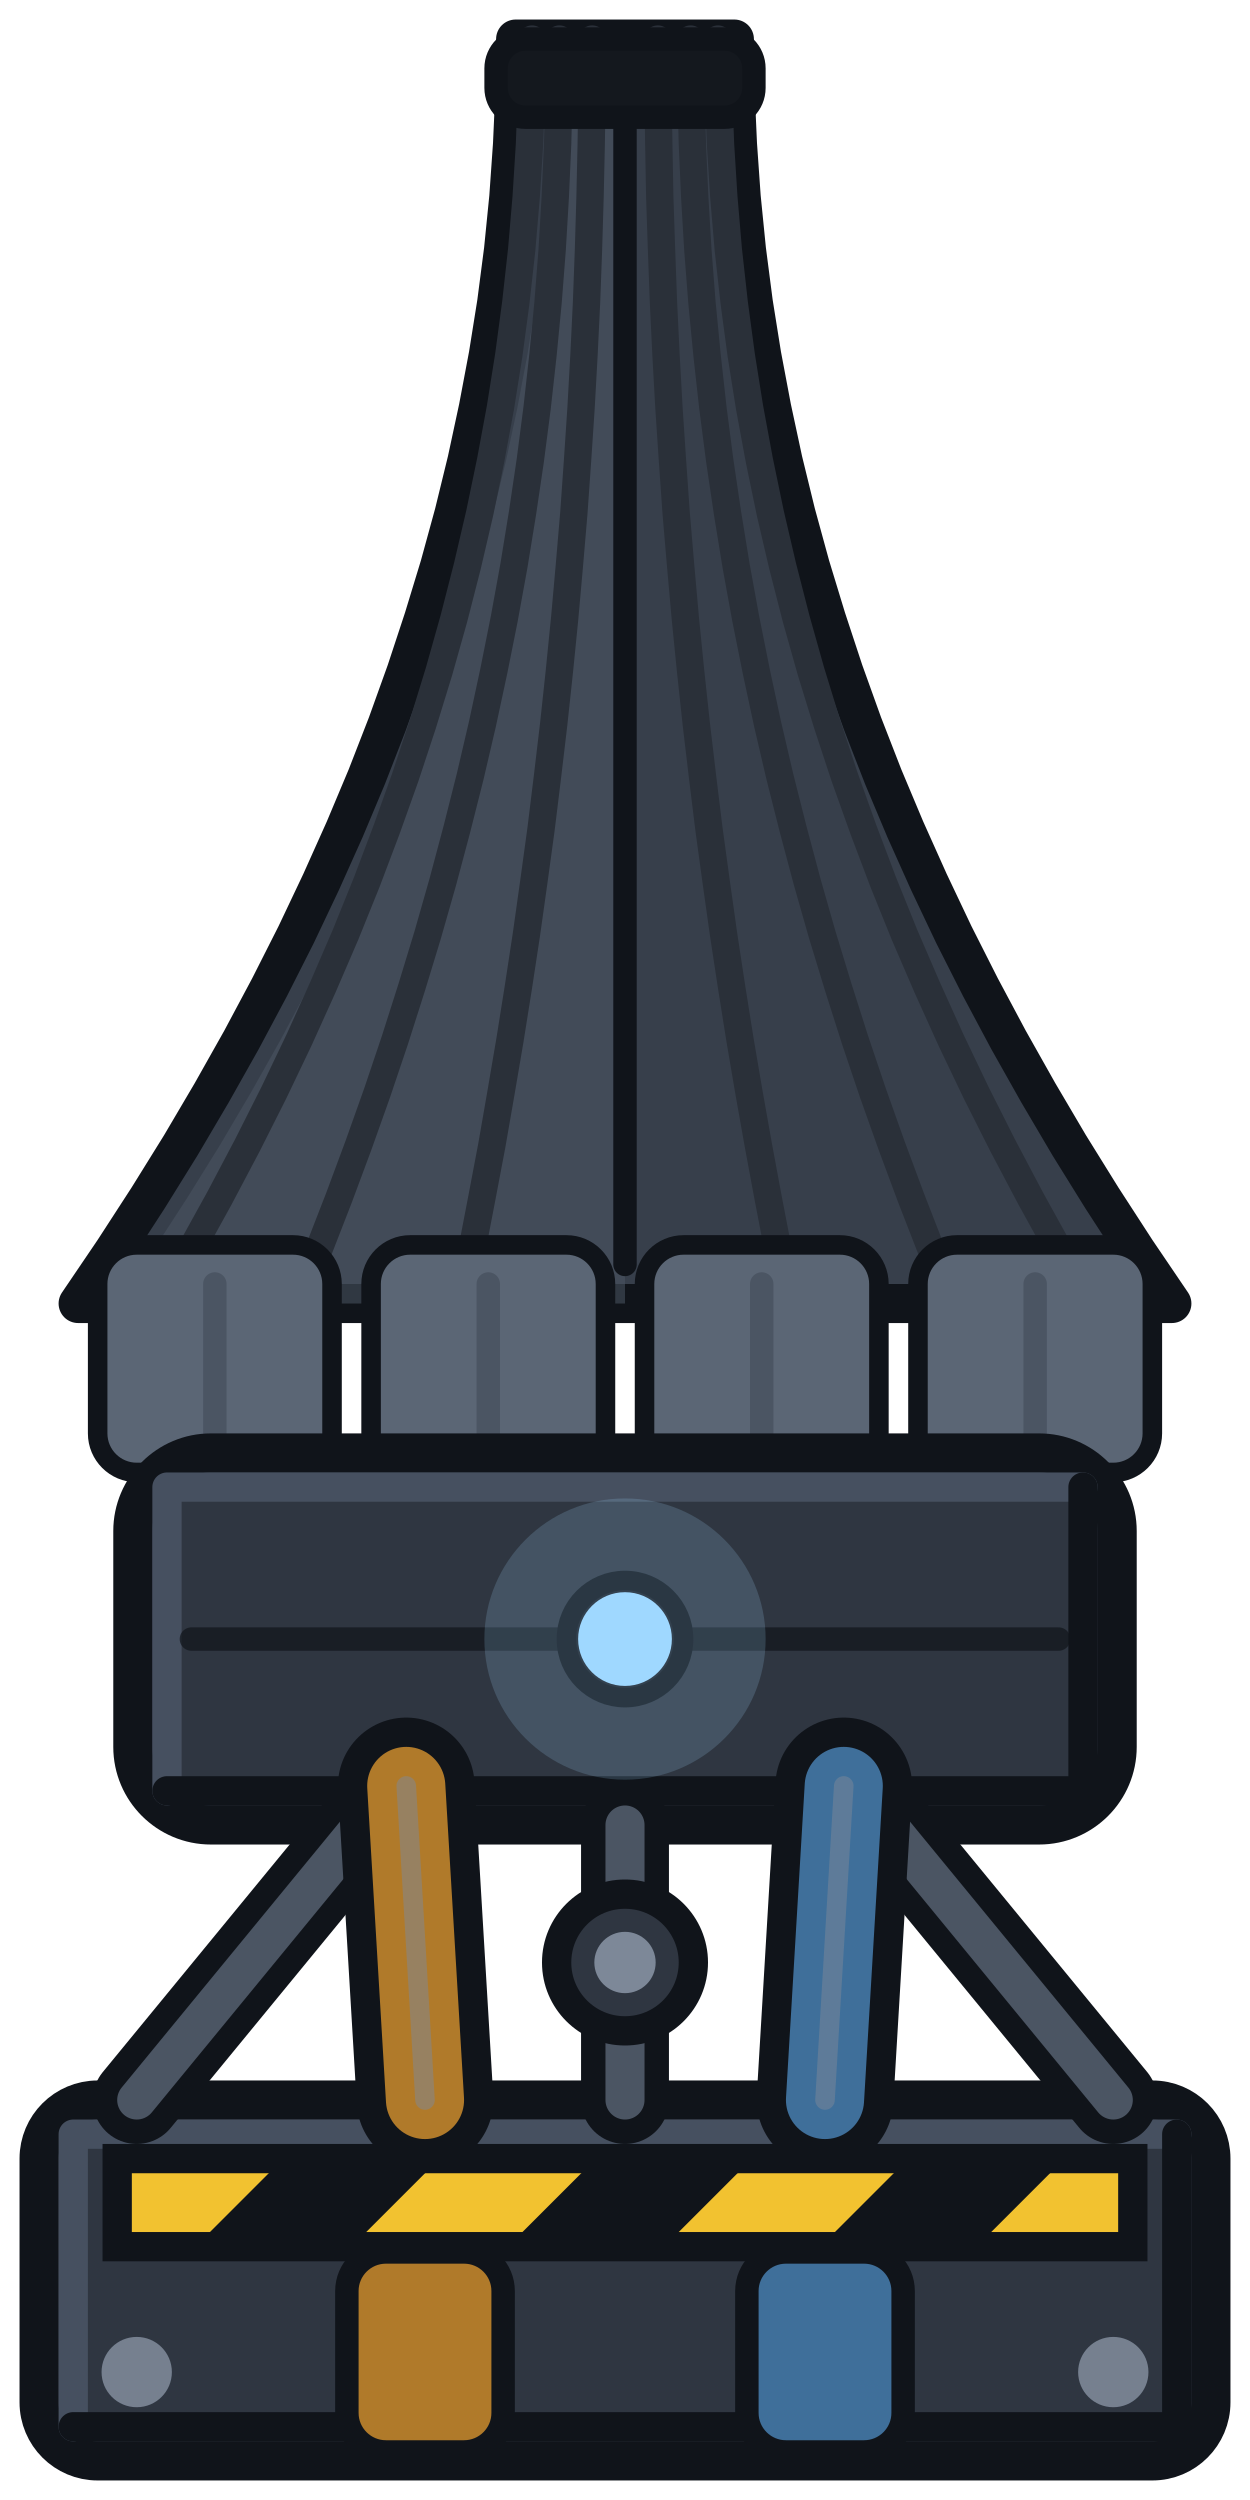
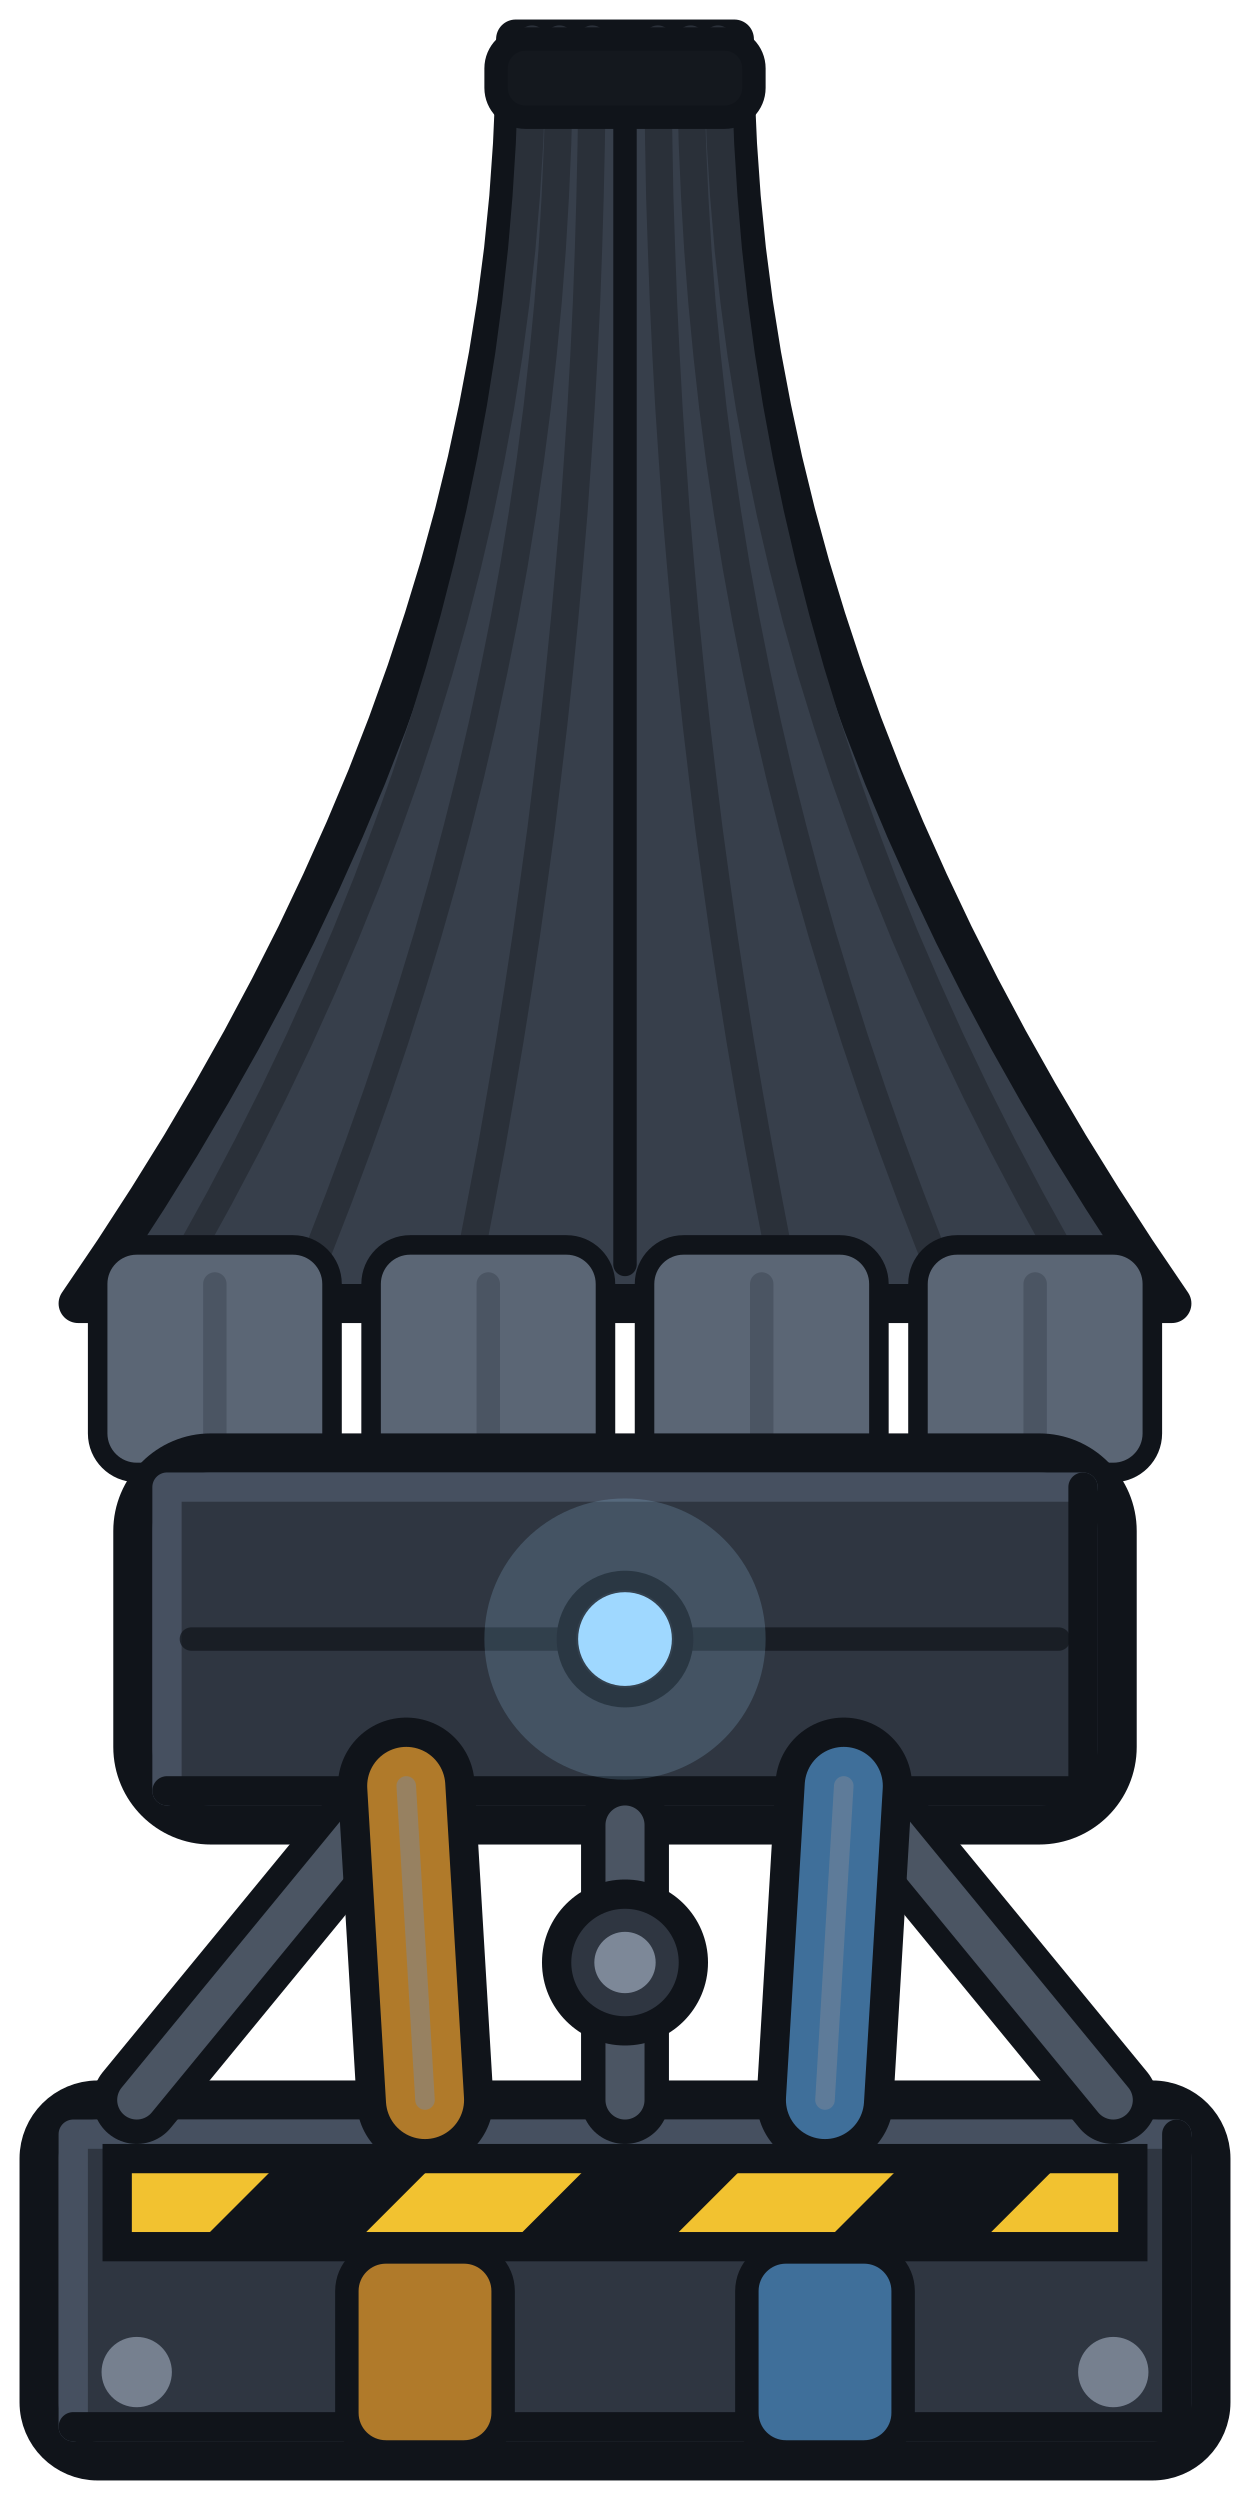
<svg xmlns="http://www.w3.org/2000/svg" width="64" height="128" viewBox="0 0 64 128">
  <defs>
    <radialGradient id="aster_lyra_aerospike_s_throat">
      <stop offset="0" stop-color="#ffffff" stop-opacity="0.95" />
      <stop offset="0.35" stop-color="#9fd8ff" stop-opacity="0.9" />
      <stop offset="1" stop-color="#9fd8ff" stop-opacity="0" />
    </radialGradient>
  </defs>
  <g id="base">
    <rect x="2" y="107.52" width="60" height="18.48" rx="3" fill="#2f3641" stroke="#10141a" stroke-width="2" />
    <path d="M3.75,124.25 L3.75,109.27 L60.25,109.27" fill="none" stroke="#465060" stroke-width="1.5" stroke-linejoin="round" stroke-linecap="round" />
    <path d="M60.25,109.27 L60.25,124.25 L3.75,124.25" fill="none" stroke="#10141a" stroke-width="1.5" stroke-linejoin="round" stroke-linecap="round" />
    <clipPath id="hz_spike_s_6_110">
      <rect x="6" y="110.52" width="52" height="4.51" />
    </clipPath>
    <rect x="6" y="110.52" width="52" height="4.51" fill="#f2c230" />
    <g clip-path="url(#hz_spike_s_6_110)">
      <polygon points="-6,115.03 2,115.03 6.51,110.52 -1.49,110.52" fill="#10141a" />
      <polygon points="10,115.03 18,115.03 22.51,110.52 14.51,110.52" fill="#10141a" />
      <polygon points="26,115.03 34,115.03 38.51,110.52 30.51,110.52" fill="#10141a" />
      <polygon points="42,115.03 50,115.03 54.51,110.52 46.51,110.52" fill="#10141a" />
      <polygon points="58,115.03 66,115.03 70.51,110.52 62.51,110.52" fill="#10141a" />
    </g>
    <rect x="6" y="110.52" width="52" height="4.51" fill="none" stroke="#10141a" stroke-width="1.5" />
    <circle cx="7" cy="121.45" r="1.8" fill="#7d8898" opacity="0.9" />
    <circle cx="57" cy="121.45" r="1.8" fill="#7d8898" opacity="0.9" />
    <rect x="17.76" y="115.3" width="8" height="10.24" rx="2" fill="#b07a2a" stroke="#10141a" stroke-width="1.2" />
    <rect x="38.24" y="115.3" width="8" height="10.24" rx="2" fill="#3f6f9a" stroke="#10141a" stroke-width="1.2" />
    <path d="M60,66.74 L58.17,64.04 L56.42,61.34 L54.75,58.65 L53.16,55.95 L51.64,53.25 L50.2,50.55 L48.84,47.86 L47.56,45.16 L46.35,42.46 L45.22,39.77 L44.17,37.07 L43.2,34.37 L42.31,31.67 L41.49,28.98 L40.75,26.28 L40.09,23.58 L39.51,20.88 L39,18.18 L38.57,15.49 L38.22,12.79 L37.95,10.09 L37.76,7.39 L37.64,4.7 L37.6,2 L26.4,2 L26.36,4.7 L26.24,7.39 L26.05,10.09 L25.78,12.79 L25.43,15.49 L25,18.18 L24.49,20.88 L23.91,23.58 L23.25,26.28 L22.51,28.98 L21.69,31.67 L20.8,34.37 L19.83,37.07 L18.78,39.77 L17.65,42.46 L16.44,45.16 L15.16,47.86 L13.8,50.55 L12.36,53.25 L10.84,55.95 L9.25,58.65 L7.58,61.34 L5.83,64.04 L4,66.74 Z" fill="#373f4b" stroke="#10141a" stroke-width="2" stroke-linejoin="round" stroke-linecap="round" />
-     <path d="M6,66.74 L7.83,64.04 L9.58,61.34 L11.25,58.65 L12.84,55.95 L14.36,53.25 L15.8,50.55 L17.16,47.86 L18.44,45.16 L19.65,42.46 L20.78,39.77 L21.83,37.07 L22.8,34.37 L23.69,31.67 L24.51,28.98 L25.25,26.28 L25.91,23.58 L26.49,20.88 L27,18.18 L27.43,15.49 L27.78,12.79 L28.05,10.09 L28.24,7.39 L28.36,4.7 L28.4,2 L32,2 L32,66.74 Z" fill="#4b5563" opacity="0.55" />
    <line x1="32" y1="64.74" x2="32" y2="3" stroke="#10141a" stroke-width="1.2" stroke-linecap="round" />
    <path d="M23.6,66.74 L24.15,64.04 L24.67,61.34 L25.18,58.65 L25.65,55.95 L26.11,53.25 L26.54,50.55 L26.95,47.86 L27.33,45.16 L27.7,42.46 L28.03,39.77 L28.35,37.07 L28.64,34.37 L28.91,31.67 L29.15,28.98 L29.38,26.28 L29.57,23.58 L29.75,20.88 L29.9,18.18 L30.03,15.49 L30.13,12.79 L30.21,10.09 L30.27,7.39 L30.31,4.7 L30.32,2" fill="none" stroke="#2a3039" stroke-width="1.4" stroke-linejoin="round" stroke-linecap="round" />
    <path d="M40.4,66.74 L39.85,64.04 L39.33,61.34 L38.83,58.65 L38.35,55.95 L37.89,53.25 L37.46,50.55 L37.05,47.86 L36.67,45.16 L36.3,42.46 L35.97,39.77 L35.65,37.07 L35.36,34.37 L35.09,31.67 L34.85,28.98 L34.62,26.28 L34.43,23.58 L34.25,20.88 L34.1,18.18 L33.97,15.49 L33.87,12.79 L33.78,10.09 L33.73,7.39 L33.69,4.7 L33.68,2" fill="none" stroke="#2a3039" stroke-width="1.4" stroke-linejoin="round" stroke-linecap="round" />
    <path d="M15.2,66.74 L16.3,64.04 L17.35,61.34 L18.35,58.65 L19.31,55.95 L20.22,53.25 L21.08,50.55 L21.9,47.86 L22.67,45.16 L23.39,42.46 L24.07,39.77 L24.7,37.07 L25.28,34.37 L25.82,31.67 L26.31,28.98 L26.75,26.28 L27.15,23.58 L27.5,20.88 L27.8,18.18 L28.06,15.49 L28.27,12.79 L28.43,10.09 L28.55,7.39 L28.62,4.7 L28.64,2" fill="none" stroke="#2a3039" stroke-width="1.4" stroke-linejoin="round" stroke-linecap="round" />
    <path d="M48.8,66.74 L47.7,64.04 L46.65,61.34 L45.65,58.65 L44.69,55.95 L43.78,53.25 L42.92,50.55 L42.1,47.86 L41.33,45.16 L40.61,42.46 L39.93,39.77 L39.3,37.07 L38.72,34.37 L38.18,31.67 L37.69,28.98 L37.25,26.28 L36.85,23.58 L36.5,20.88 L36.2,18.18 L35.94,15.49 L35.73,12.79 L35.57,10.09 L35.45,7.39 L35.38,4.7 L35.36,2" fill="none" stroke="#2a3039" stroke-width="1.4" stroke-linejoin="round" stroke-linecap="round" />
    <path d="M8.2,66.74 L9.75,64.04 L11.24,61.34 L12.66,58.65 L14.02,55.95 L15.31,53.25 L16.53,50.55 L17.69,47.86 L18.78,45.16 L19.8,42.46 L20.76,39.77 L21.65,37.07 L22.48,34.37 L23.24,31.67 L23.93,28.98 L24.56,26.28 L25.12,23.58 L25.62,20.88 L26.05,18.18 L26.41,15.49 L26.71,12.79 L26.94,10.09 L27.11,7.39 L27.21,4.7 L27.24,2" fill="none" stroke="#2a3039" stroke-width="1.4" stroke-linejoin="round" stroke-linecap="round" />
    <path d="M55.8,66.74 L54.25,64.04 L52.76,61.34 L51.34,58.65 L49.98,55.95 L48.69,53.25 L47.47,50.55 L46.31,47.86 L45.22,45.16 L44.2,42.46 L43.24,39.77 L42.35,37.07 L41.52,34.37 L40.76,31.67 L40.07,28.98 L39.44,26.28 L38.88,23.58 L38.38,20.88 L37.95,18.18 L37.59,15.49 L37.29,12.79 L37.06,10.09 L36.89,7.39 L36.79,4.7 L36.76,2" fill="none" stroke="#2a3039" stroke-width="1.4" stroke-linejoin="round" stroke-linecap="round" />
    <rect x="25.4" y="2" width="13.2" height="4" rx="1.5" fill="#14181e" stroke="#10141a" stroke-width="1.2" />
    <rect x="5" y="63.74" width="12" height="11.65" rx="2" fill="#5b6675" stroke="#10141a" stroke-width="1" />
    <line x1="11" y1="65.74" x2="11" y2="74.39" stroke="#4b5563" stroke-width="1.2" stroke-linecap="round" />
    <rect x="19" y="63.74" width="12" height="11.65" rx="2" fill="#5b6675" stroke="#10141a" stroke-width="1" />
    <line x1="25" y1="65.74" x2="25" y2="74.39" stroke="#4b5563" stroke-width="1.2" stroke-linecap="round" />
    <rect x="33" y="63.74" width="12" height="11.65" rx="2" fill="#5b6675" stroke="#10141a" stroke-width="1" />
    <line x1="39" y1="65.74" x2="39" y2="74.39" stroke="#4b5563" stroke-width="1.2" stroke-linecap="round" />
    <rect x="47" y="63.74" width="12" height="11.65" rx="2" fill="#5b6675" stroke="#10141a" stroke-width="1" />
    <line x1="53" y1="65.74" x2="53" y2="74.39" stroke="#4b5563" stroke-width="1.2" stroke-linecap="round" />
    <rect x="6.8" y="74.39" width="50.4" height="19.05" rx="4" fill="#2f3641" stroke="#10141a" stroke-width="2" />
    <path d="M8.55,91.69 L8.55,76.14 L55.45,76.14" fill="none" stroke="#465060" stroke-width="1.5" stroke-linejoin="round" stroke-linecap="round" />
    <path d="M55.45,76.14 L55.45,91.69 L8.55,91.69" fill="none" stroke="#10141a" stroke-width="1.5" stroke-linejoin="round" stroke-linecap="round" />
    <line x1="9.8" y1="83.92" x2="54.2" y2="83.92" stroke="#10141a" stroke-width="1.2" stroke-linecap="round" opacity="0.7" />
    <line x1="7" y1="107.52" x2="18.56" y2="93.44" stroke="#10141a" stroke-width="4.5" stroke-linecap="round" />
    <line x1="7" y1="107.52" x2="18.56" y2="93.44" stroke="#4b5563" stroke-width="2" stroke-linecap="round" />
    <line x1="57" y1="107.52" x2="45.44" y2="93.44" stroke="#10141a" stroke-width="4.5" stroke-linecap="round" />
    <line x1="57" y1="107.52" x2="45.44" y2="93.44" stroke="#4b5563" stroke-width="2" stroke-linecap="round" />
    <line x1="32" y1="93.44" x2="32" y2="107.52" stroke="#10141a" stroke-width="4.5" stroke-linecap="round" />
    <line x1="32" y1="93.44" x2="32" y2="107.52" stroke="#4b5563" stroke-width="2" stroke-linecap="round" />
    <circle cx="32" cy="100.48" r="3.5" fill="#2f3641" stroke="#10141a" stroke-width="1.5" />
    <circle cx="32" cy="100.48" r="1.57" fill="#7d8898" />
    <line x1="20.8" y1="91.44" x2="21.76" y2="107.52" stroke="#10141a" stroke-width="7" stroke-linecap="round" />
    <line x1="20.8" y1="91.44" x2="21.76" y2="107.52" stroke="#b07a2a" stroke-width="4" stroke-linecap="round" />
    <line x1="20.8" y1="91.44" x2="21.76" y2="107.52" stroke="#7d8898" stroke-width="1" stroke-linecap="round" opacity="0.5" />
    <line x1="43.2" y1="91.44" x2="42.24" y2="107.52" stroke="#10141a" stroke-width="7" stroke-linecap="round" />
    <line x1="43.2" y1="91.44" x2="42.24" y2="107.52" stroke="#3f6f9a" stroke-width="4" stroke-linecap="round" />
    <line x1="43.2" y1="91.44" x2="42.24" y2="107.52" stroke="#7d8898" stroke-width="1" stroke-linecap="round" opacity="0.5" />
    <circle cx="32" cy="83.92" r="3" fill="#1b2028" stroke="#10141a" stroke-width="1" />
  </g>
  <g id="emissive">
    <g data-light="glow">
      <circle cx="32" cy="83.92" r="7.2" fill="#9fd8ff" opacity="0.18" />
      <circle cx="32" cy="83.92" r="2.4" fill="#9fd8ff" />
    </g>
  </g>
</svg>
